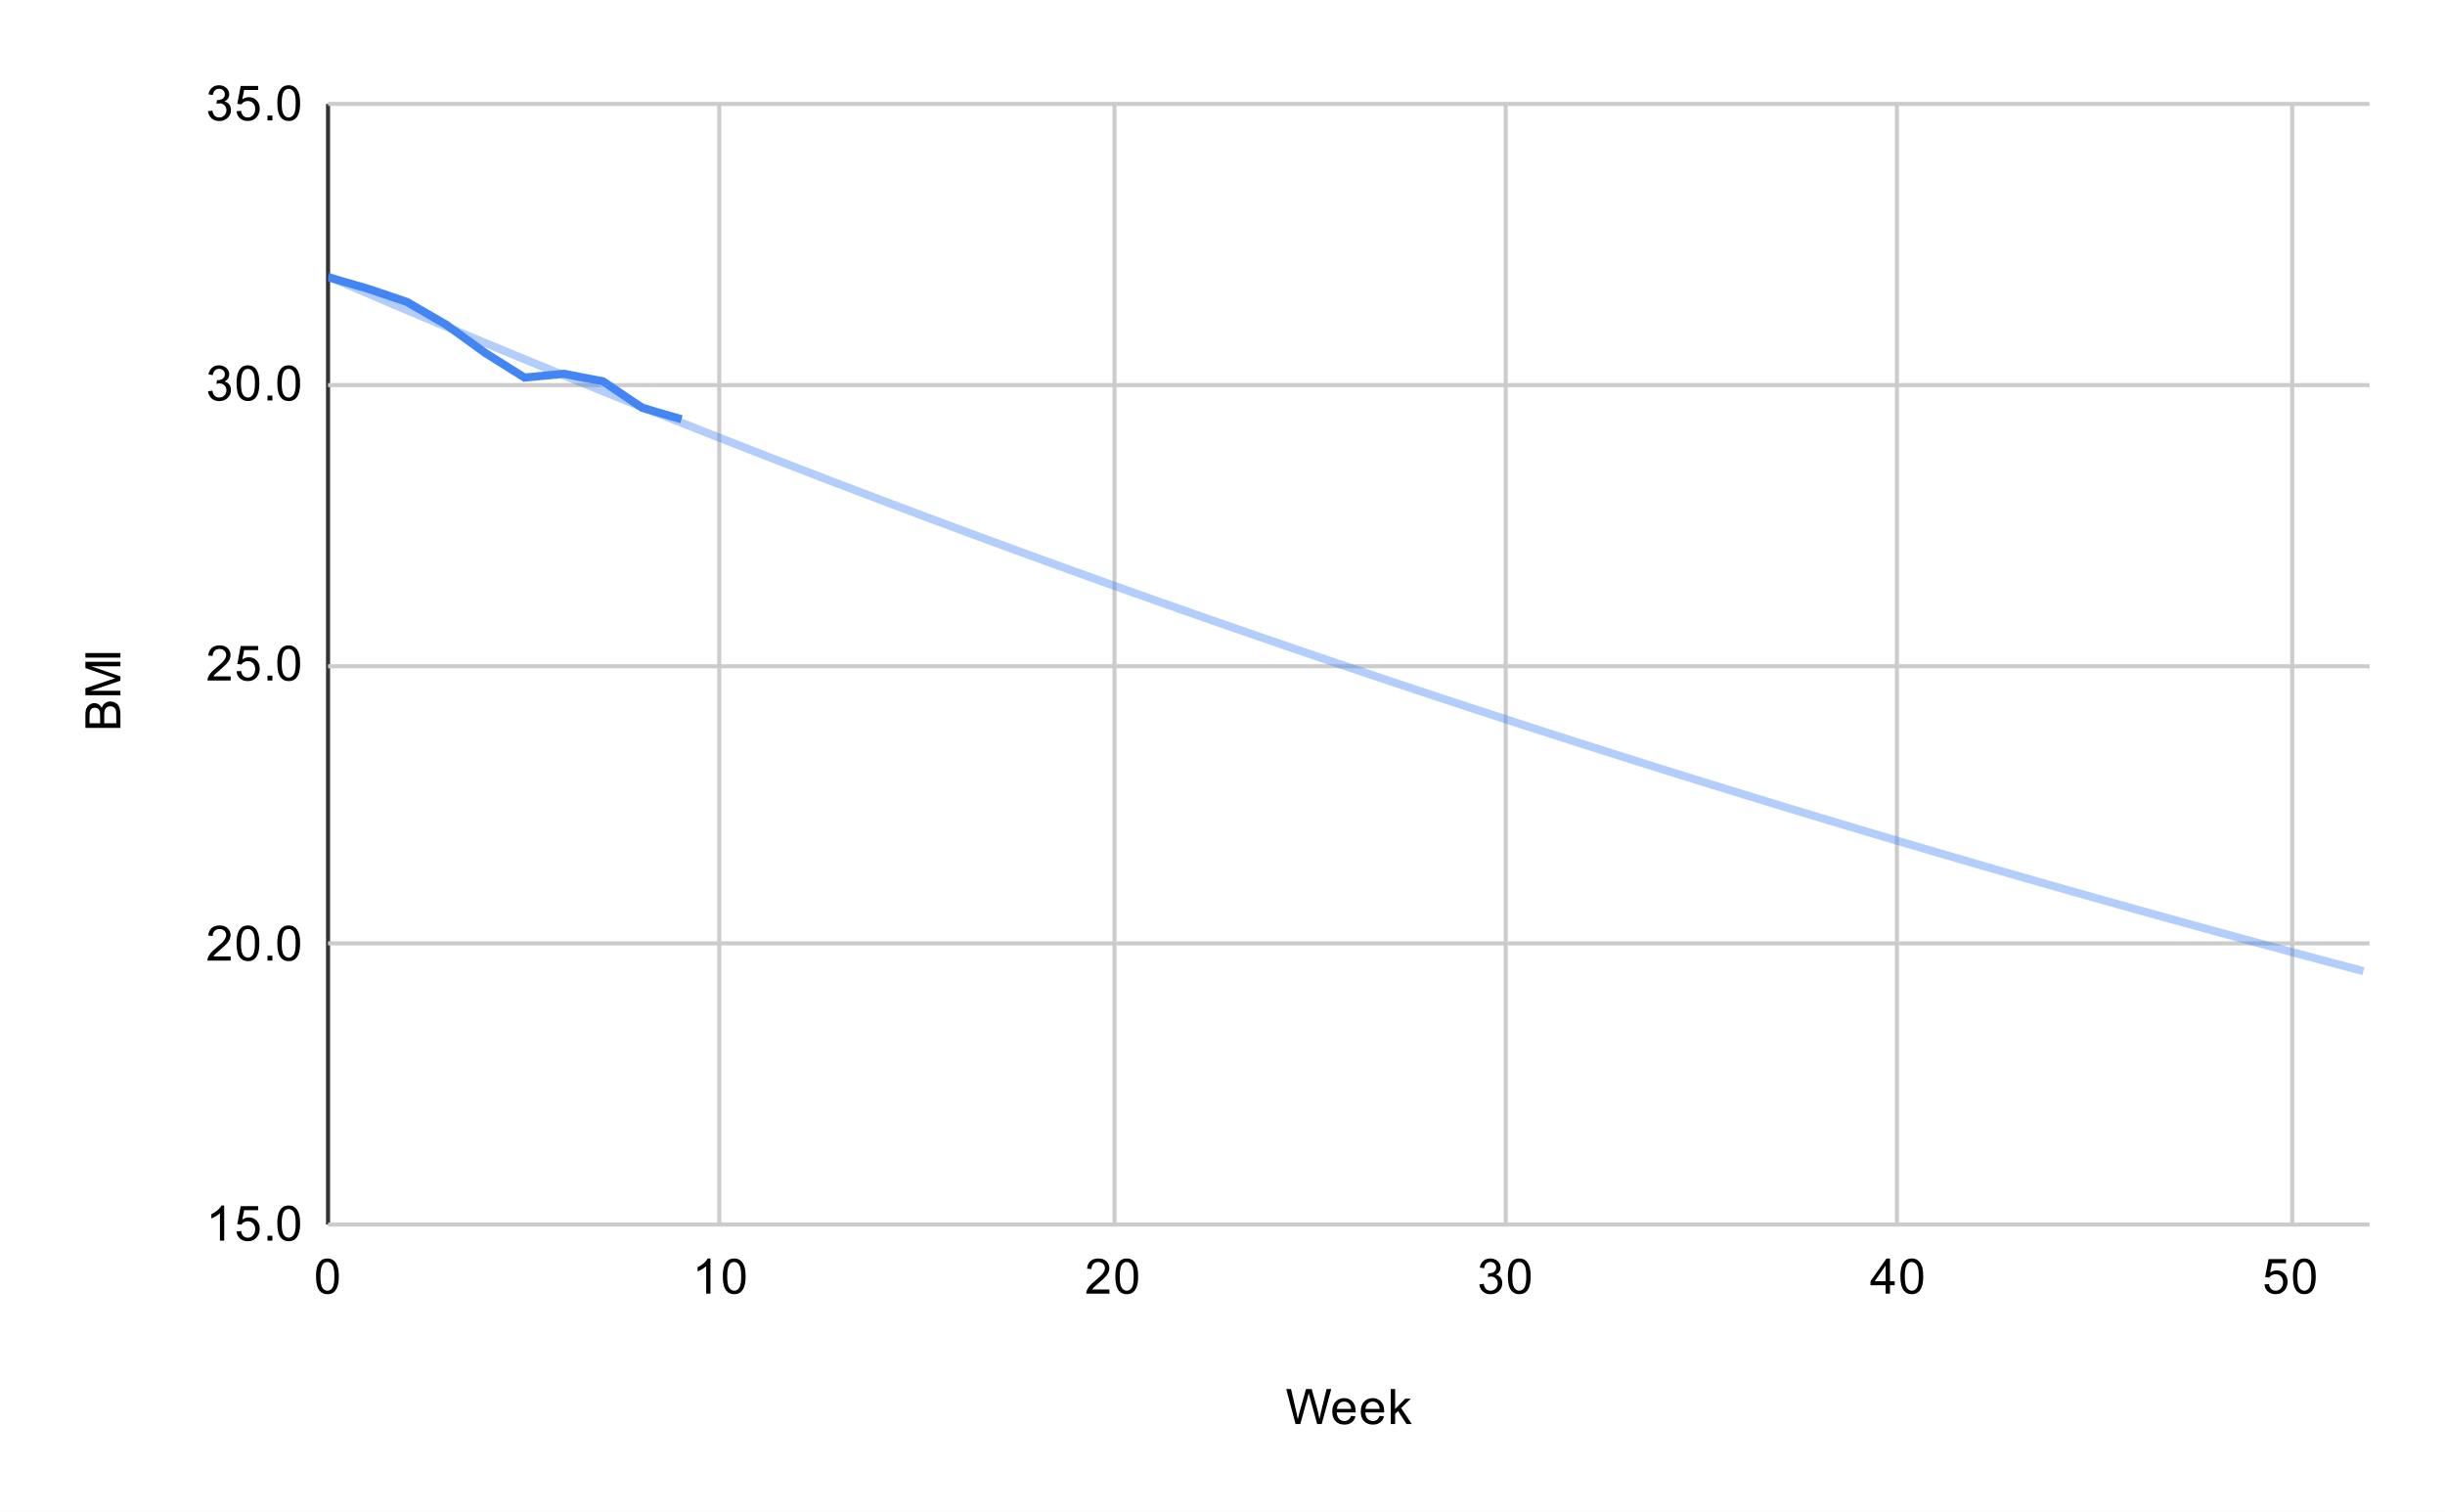
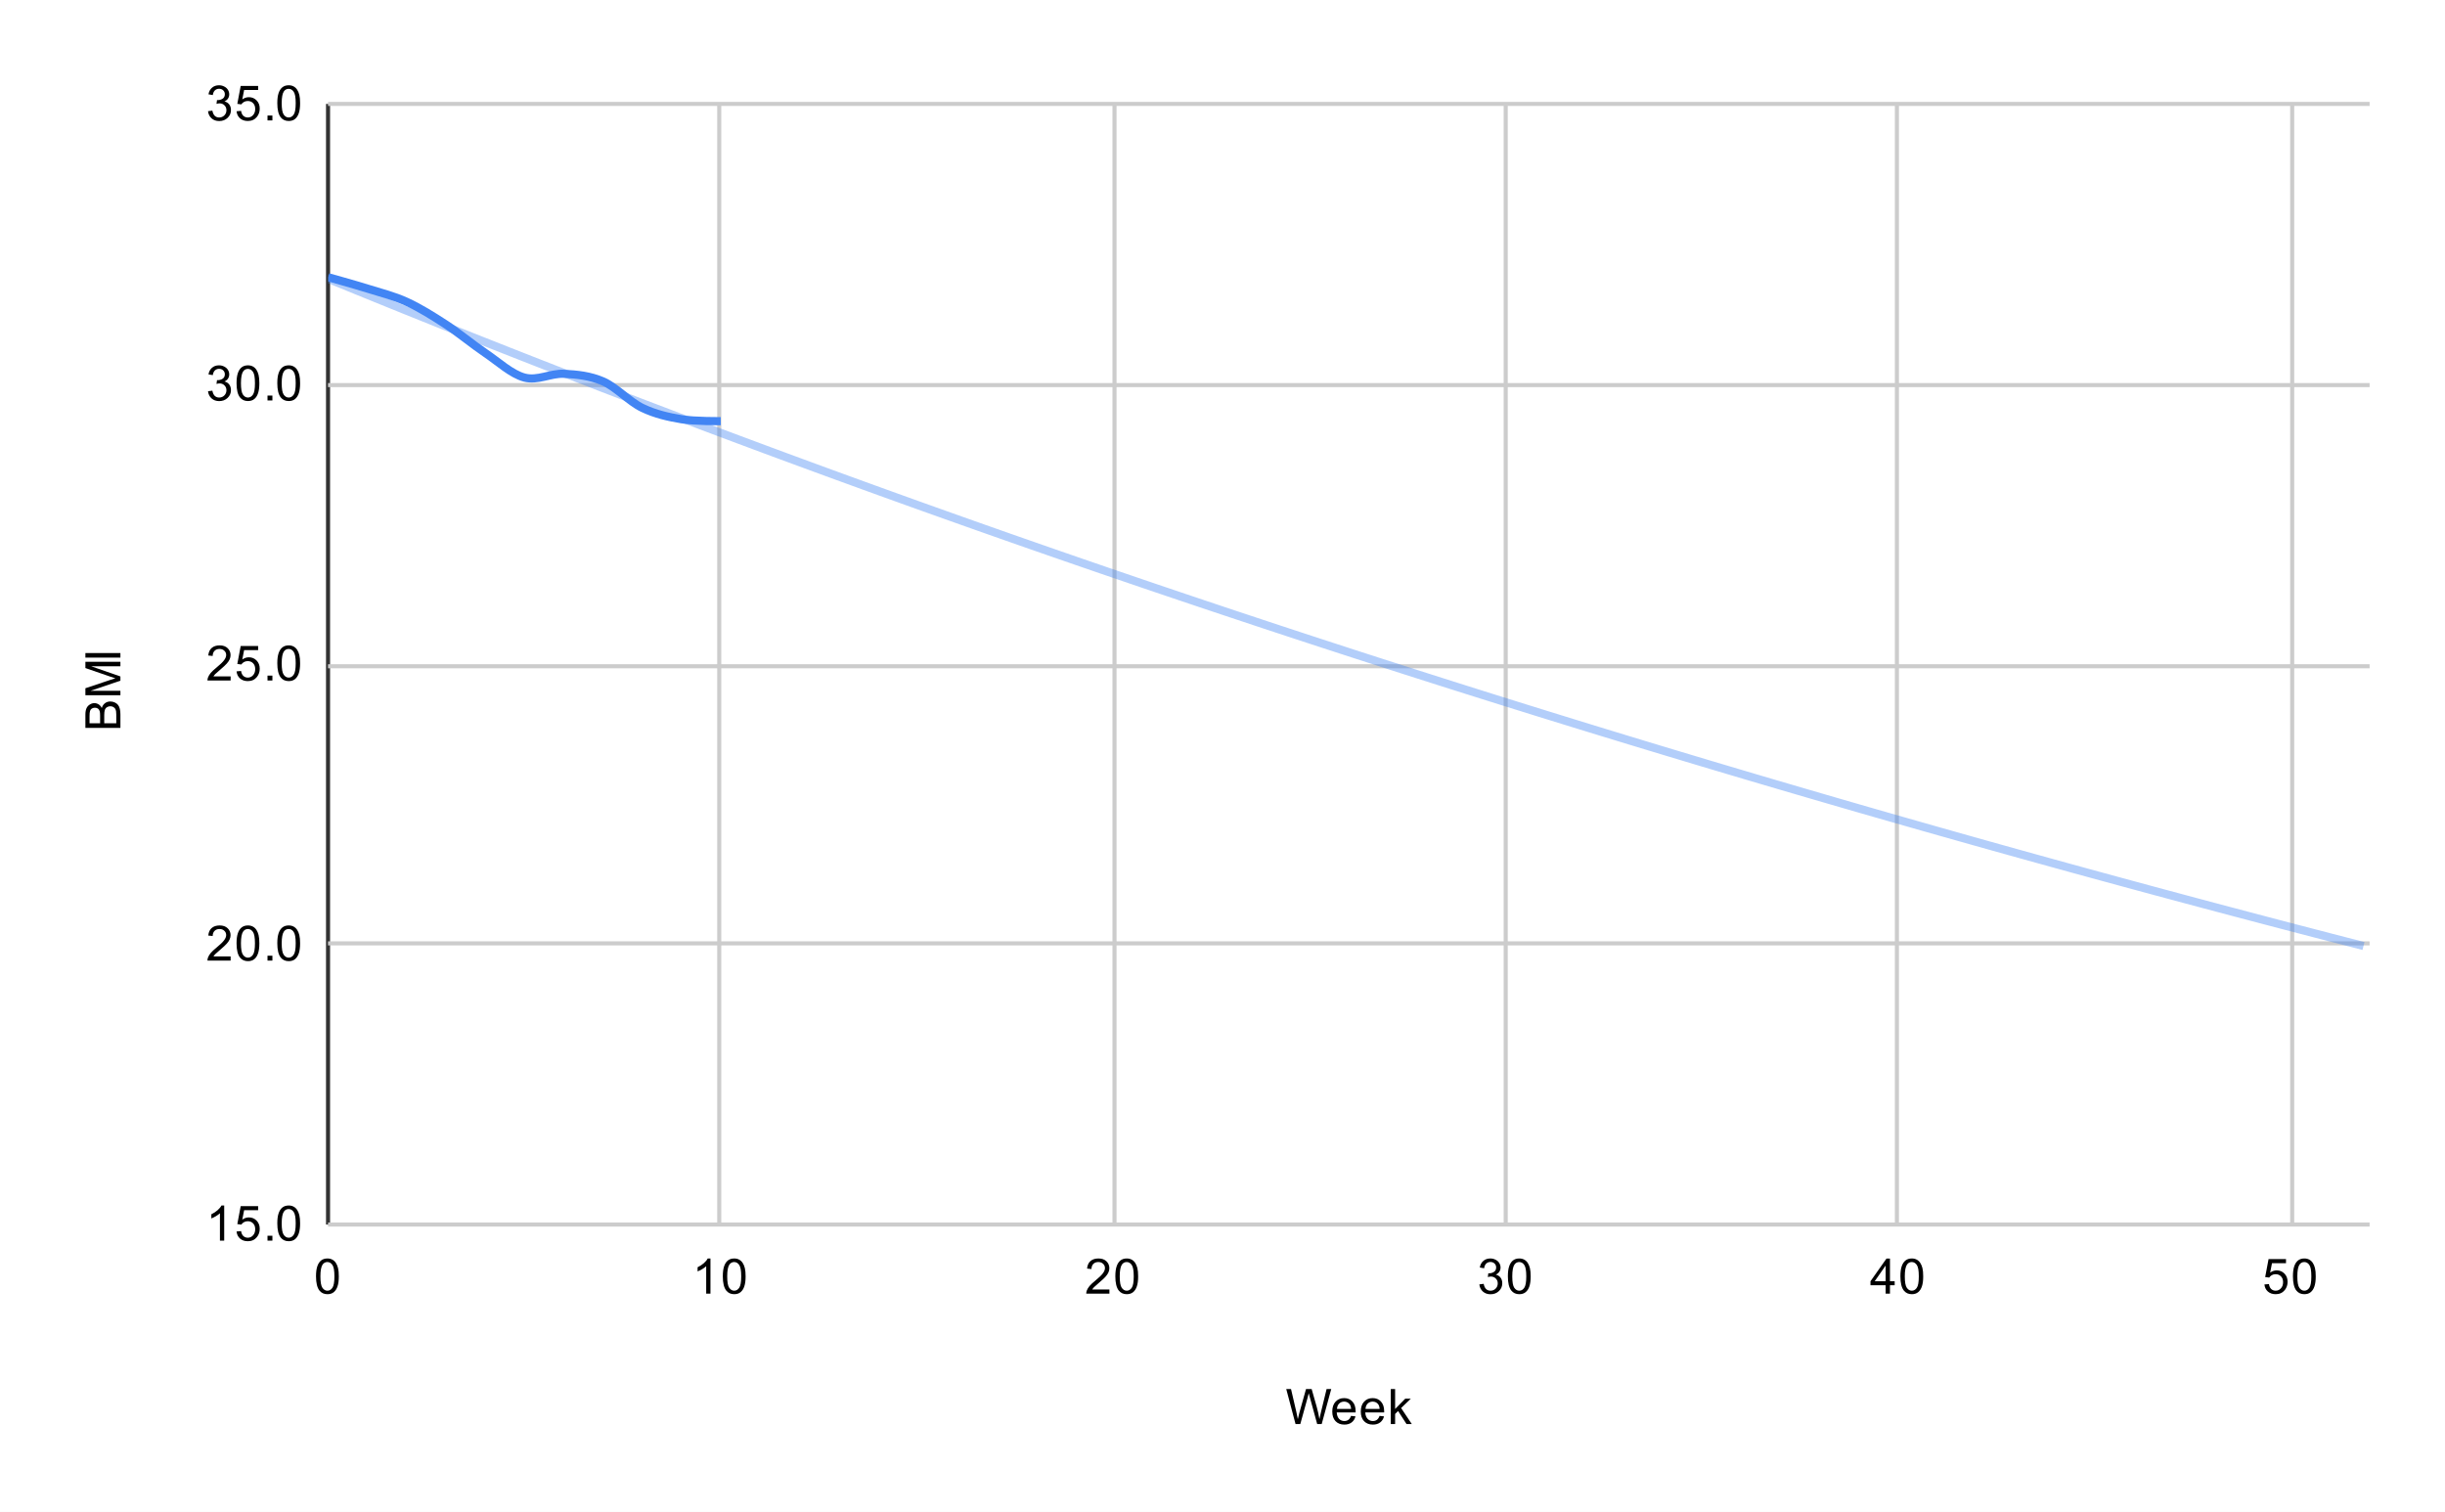
<svg xmlns="http://www.w3.org/2000/svg" version="1.1" viewBox="0.0 0.0 600.0 371.0" fill="none" stroke="none" stroke-linecap="square" stroke-miterlimit="10" width="600" height="371">
  <path fill="#ffffff" d="M0 0L600.0 0L600.0 371.0L0 371.0L0 0Z" fill-rule="nonzero" />
  <path stroke="#333333" stroke-width="1.0" stroke-linecap="butt" d="M80.5 25.5L80.5 300.5" fill-rule="nonzero" />
  <path stroke="#cccccc" stroke-width="1.0" stroke-linecap="butt" d="M176.5 25.5L176.5 300.5" fill-rule="nonzero" />
  <path stroke="#cccccc" stroke-width="1.0" stroke-linecap="butt" d="M273.5 25.5L273.5 300.5" fill-rule="nonzero" />
  <path stroke="#cccccc" stroke-width="1.0" stroke-linecap="butt" d="M369.5 25.5L369.5 300.5" fill-rule="nonzero" />
  <path stroke="#cccccc" stroke-width="1.0" stroke-linecap="butt" d="M465.5 25.5L465.5 300.5" fill-rule="nonzero" />
  <path stroke="#cccccc" stroke-width="1.0" stroke-linecap="butt" d="M562.5 25.5L562.5 300.5" fill-rule="nonzero" />
  <path stroke="#cccccc" stroke-width="1.0" stroke-linecap="butt" d="M80.5 300.5L581.5 300.5" fill-rule="nonzero" />
  <path stroke="#cccccc" stroke-width="1.0" stroke-linecap="butt" d="M80.5 231.5L581.5 231.5" fill-rule="nonzero" />
  <path stroke="#cccccc" stroke-width="1.0" stroke-linecap="butt" d="M80.5 163.5L581.5 163.5" fill-rule="nonzero" />
  <path stroke="#cccccc" stroke-width="1.0" stroke-linecap="butt" d="M80.5 94.5L581.5 94.5" fill-rule="nonzero" />
  <path stroke="#cccccc" stroke-width="1.0" stroke-linecap="butt" d="M80.5 25.5L581.5 25.5" fill-rule="nonzero" />
  <clipPath id="id_0">
    <path d="M80.55 25.55L581.45 25.55L581.45 300.45L80.55 300.45L80.55 25.55Z" clip-rule="nonzero" />
  </clipPath>
-   <path stroke="#4285f4" stroke-width="2.0" stroke-linecap="butt" clip-path="url(#id_0)" d="M80.55 68.034L90.183 70.822L99.815 74.074L109.448 79.649L119.081 86.618L128.713 92.658L138.346 91.729L147.979 93.587L157.612 100.092L167.244 102.88" fill-rule="nonzero" />
-   <path stroke="#4285f4" stroke-width="2.0" stroke-linecap="butt" stroke-opacity="0.4" clip-path="url(#id_0)" d="M0 31.597C0 31.597 2.667 32.844 4.0 33.465C5.333 34.086 6.667 34.707 8.0 35.325C9.333 35.944 10.667 36.562 12.0 37.179C13.333 37.795 14.667 38.41 16.0 39.024C17.333 39.638 18.667 40.251 20.0 40.863C21.333 41.475 22.667 42.085 24.0 42.694C25.333 43.303 26.667 43.911 28.0 44.518C29.333 45.125 30.667 45.731 32.0 46.335C33.333 46.94 34.667 47.543 36.0 48.145C37.333 48.747 38.667 49.348 40.0 49.948C41.333 50.547 42.667 51.146 44.0 51.743C45.333 52.341 46.667 52.937 48.0 53.532C49.333 54.127 50.667 54.721 52.0 55.313C53.333 55.906 54.667 56.497 56.0 57.088C57.333 57.678 58.667 58.267 60.0 58.855C61.333 59.443 62.667 60.03 64.0 60.616C65.333 61.201 66.667 61.786 68.0 62.369C69.333 62.953 70.667 63.535 72.0 64.116C73.333 64.697 74.667 65.277 76.0 65.856C77.333 66.435 78.667 67.012 80.0 67.589C81.333 68.165 82.667 68.741 84.0 69.315C85.333 69.889 86.667 70.463 88.0 71.035C89.333 71.607 90.667 72.177 92.0 72.747C93.333 73.317 94.667 73.886 96.0 74.453C97.333 75.021 98.667 75.587 100.0 76.152C101.333 76.718 102.667 77.282 104.0 77.845C105.333 78.408 106.667 78.97 108.0 79.531C109.333 80.092 110.667 80.651 112.0 81.21C113.333 81.769 114.667 82.326 116.0 82.883C117.333 83.439 118.667 83.995 120.0 84.549C121.333 85.103 122.667 85.656 124.0 86.208C125.333 86.76 126.667 87.311 128.0 87.861C129.333 88.411 130.667 88.96 132.0 89.508C133.333 90.056 134.667 90.602 136.0 91.148C137.333 91.693 138.667 92.238 140.0 92.781C141.333 93.325 142.667 93.867 144.0 94.409C145.333 94.95 146.667 95.49 148.0 96.029C149.333 96.569 150.667 97.107 152.0 97.644C153.333 98.181 154.667 98.717 156.0 99.252C157.333 99.787 158.667 100.321 160.0 100.854C161.333 101.386 162.667 101.918 164.0 102.449C165.333 102.98 166.667 103.509 168.0 104.038C169.333 104.567 170.667 105.094 172.0 105.621C173.333 106.148 174.667 106.673 176.0 107.198C177.333 107.722 178.667 108.246 180.0 108.768C181.333 109.291 182.667 109.812 184.0 110.332C185.333 110.853 186.667 111.372 188.0 111.891C189.333 112.409 190.667 112.926 192.0 113.443C193.333 113.959 194.667 114.474 196.0 114.989C197.333 115.503 198.667 116.016 200.0 116.528C201.333 117.041 202.667 117.552 204.0 118.062C205.333 118.572 206.667 119.082 208.0 119.59C209.333 120.098 210.667 120.605 212.0 121.112C213.333 121.618 214.667 122.123 216.0 122.627C217.333 123.132 218.667 123.635 220.0 124.137C221.333 124.64 222.667 125.141 224.0 125.641C225.333 126.141 226.667 126.641 228.0 127.139C229.333 127.637 230.667 128.135 232.0 128.631C233.333 129.128 234.667 129.623 236.0 130.117C237.333 130.612 238.667 131.105 240.0 131.598C241.333 132.09 242.667 132.582 244.0 133.072C245.333 133.563 246.667 134.052 248.0 134.541C249.333 135.03 250.667 135.517 252.0 136.004C253.333 136.491 254.667 136.976 256.0 137.461C257.333 137.946 258.667 138.43 260.0 138.913C261.333 139.396 262.667 139.877 264.0 140.358C265.333 140.839 266.667 141.319 268.0 141.799C269.333 142.278 270.667 142.756 272.0 143.233C273.333 143.71 274.667 144.186 276.0 144.662C277.333 145.137 278.667 145.612 280.0 146.085C281.333 146.558 282.667 147.031 284.0 147.503C285.333 147.974 286.667 148.445 288.0 148.915C289.333 149.384 290.667 149.853 292.0 150.321C293.333 150.789 294.667 151.256 296.0 151.722C297.333 152.188 298.667 152.653 300.0 153.117C301.333 153.582 302.667 154.045 304.0 154.507C305.333 154.97 306.667 155.431 308.0 155.892C309.333 156.352 310.667 156.812 312.0 157.271C313.333 157.73 314.667 158.187 316.0 158.644C317.333 159.101 318.667 159.557 320.0 160.013C321.333 160.468 322.667 160.922 324.0 161.375C325.333 161.829 326.667 162.281 328.0 162.733C329.333 163.184 330.667 163.635 332.0 164.085C333.333 164.535 334.667 164.984 336.0 165.432C337.333 165.88 338.667 166.327 340.0 166.773C341.333 167.22 342.667 167.665 344.0 168.109C345.333 168.554 346.667 168.998 348.0 169.44C349.333 169.883 350.667 170.325 352.0 170.766C353.333 171.207 354.667 171.647 356.0 172.087C357.333 172.526 358.667 172.965 360.0 173.402C361.333 173.84 362.667 174.276 364.0 174.712C365.333 175.148 366.667 175.583 368.0 176.017C369.333 176.451 370.667 176.885 372.0 177.317C373.333 177.75 374.667 178.181 376.0 178.612C377.333 179.043 378.667 179.473 380.0 179.902C381.333 180.331 382.667 180.759 384.0 181.186C385.333 181.614 386.667 182.04 388.0 182.466C389.333 182.892 390.667 183.316 392.0 183.74C393.333 184.164 394.667 184.588 396.0 185.01C397.333 185.432 398.667 185.854 400.0 186.274C401.333 186.695 402.667 187.115 404.0 187.534C405.333 187.953 406.667 188.371 408.0 188.789C409.333 189.206 410.667 189.623 412.0 190.038C413.333 190.454 414.667 190.869 416.0 191.283C417.333 191.697 418.667 192.11 420.0 192.523C421.333 192.935 422.667 193.347 424.0 193.758C425.333 194.169 426.667 194.579 428.0 194.988C429.333 195.397 430.667 195.806 432.0 196.213C433.333 196.621 434.667 197.028 436.0 197.434C437.333 197.84 438.667 198.245 440.0 198.649C441.333 199.054 442.667 199.458 444.0 199.86C445.333 200.263 446.667 200.665 448.0 201.067C449.333 201.468 450.667 201.868 452.0 202.268C453.333 202.668 454.667 203.067 456.0 203.465C457.333 203.863 458.667 204.26 460.0 204.657C461.333 205.053 462.667 205.449 464.0 205.844C465.333 206.239 466.667 206.633 468.0 207.026C469.333 207.42 470.667 207.813 472.0 208.204C473.333 208.596 474.667 208.987 476.0 209.378C477.333 209.768 478.667 210.158 480.0 210.547C481.333 210.935 482.667 211.323 484.0 211.711C485.333 212.098 486.667 212.484 488.0 212.87C489.333 213.256 490.667 213.641 492.0 214.025C493.333 214.409 494.667 214.793 496.0 215.176C497.333 215.558 498.667 215.94 500.0 216.322C501.333 216.703 502.667 217.083 504.0 217.463C505.333 217.843 506.667 218.222 508.0 218.6C509.333 218.978 510.667 219.356 512.0 219.732C513.333 220.109 514.667 220.485 516.0 220.86C517.333 221.236 518.667 221.61 520.0 221.984C521.333 222.358 522.667 222.731 524.0 223.103C525.333 223.475 526.667 223.847 528.0 224.218C529.333 224.589 530.667 224.959 532.0 225.328C533.333 225.698 534.667 226.066 536.0 226.434C537.333 226.802 538.667 227.169 540.0 227.536C541.333 227.902 542.667 228.268 544.0 228.633C545.333 228.998 546.667 229.363 548.0 229.726C549.333 230.09 550.667 230.453 552.0 230.815C553.333 231.177 554.667 231.539 556.0 231.899C557.333 232.26 558.667 232.62 560.0 232.98C561.333 233.339 562.667 233.698 564.0 234.056C565.333 234.413 566.667 234.771 568.0 235.127C569.333 235.484 570.667 235.84 572.0 236.195C573.333 236.55 574.667 236.904 576.0 237.258C577.333 237.612 580.0 238.317 580.0 238.317" fill-rule="nonzero" />
+   <path stroke="#4285f4" stroke-width="2.0" stroke-linecap="butt" clip-path="url(#id_0)" d="M80.55 68.034C80.55 68.034 86.972 69.815 90.183 70.822C93.394 71.828 96.604 72.603 99.815 74.074C103.026 75.545 106.237 77.558 109.448 79.649C112.659 81.74 115.87 84.45 119.081 86.618C122.292 88.786 125.503 91.806 128.713 92.658C131.924 93.51 135.135 91.574 138.346 91.729C141.557 91.884 144.768 92.194 147.979 93.587C151.19 94.981 154.401 98.543 157.612 100.092C160.822 101.641 164.033 102.338 167.244 102.88C170.455 103.422 176.877 103.344 176.877 103.344" fill-rule="nonzero" />
+   <path stroke="#4285f4" stroke-width="2.0" stroke-linecap="butt" stroke-opacity="0.4" clip-path="url(#id_0)" d="M0 34.088C0 34.088 2.667 35.267 4.0 35.855C5.333 36.443 6.667 37.03 8.0 37.616C9.333 38.201 10.667 38.786 12.0 39.369C13.333 39.953 14.667 40.535 16.0 41.117C17.333 41.698 18.667 42.278 20.0 42.857C21.333 43.437 22.667 44.015 24.0 44.592C25.333 45.169 26.667 45.745 28.0 46.319C29.333 46.894 30.667 47.468 32.0 48.041C33.333 48.613 34.667 49.185 36.0 49.755C37.333 50.326 38.667 50.896 40.0 51.464C41.333 52.032 42.667 52.6 44.0 53.166C45.333 53.732 46.667 54.297 48.0 54.862C49.333 55.426 50.667 55.989 52.0 56.551C53.333 57.113 54.667 57.674 56.0 58.234C57.333 58.794 58.667 59.353 60.0 59.911C61.333 60.469 62.667 61.025 64.0 61.581C65.333 62.137 66.667 62.692 68.0 63.245C69.333 63.799 70.667 64.352 72.0 64.903C73.333 65.455 74.667 66.006 76.0 66.555C77.333 67.105 78.667 67.653 80.0 68.201C81.333 68.748 82.667 69.295 84.0 69.84C85.333 70.386 86.667 70.93 88.0 71.474C89.333 72.017 90.667 72.559 92.0 73.101C93.333 73.642 94.667 74.183 96.0 74.722C97.333 75.261 98.667 75.8 100.0 76.337C101.333 76.874 102.667 77.411 104.0 77.946C105.333 78.481 106.667 79.016 108.0 79.549C109.333 80.082 110.667 80.615 112.0 81.146C113.333 81.677 114.667 82.208 116.0 82.737C117.333 83.266 118.667 83.795 120.0 84.322C121.333 84.85 122.667 85.376 124.0 85.901C125.333 86.427 126.667 86.951 128.0 87.475C129.333 87.998 130.667 88.521 132.0 89.042C133.333 89.563 134.667 90.084 136.0 90.604C137.333 91.123 138.667 91.642 140.0 92.159C141.333 92.677 142.667 93.193 144.0 93.709C145.333 94.225 146.667 94.739 148.0 95.253C149.333 95.767 150.667 96.28 152.0 96.791C153.333 97.303 154.667 97.814 156.0 98.324C157.333 98.834 158.667 99.343 160.0 99.851C161.333 100.359 162.667 100.866 164.0 101.372C165.333 101.878 166.667 102.383 168.0 102.887C169.333 103.391 170.667 103.895 172.0 104.397C173.333 104.899 174.667 105.401 176.0 105.901C177.333 106.402 178.667 106.901 180.0 107.4C181.333 107.898 182.667 108.396 184.0 108.892C185.333 109.389 186.667 109.885 188.0 110.38C189.333 110.875 190.667 111.369 192.0 111.862C193.333 112.355 194.667 112.847 196.0 113.338C197.333 113.829 198.667 114.319 200.0 114.808C201.333 115.298 202.667 115.786 204.0 116.274C205.333 116.761 206.667 117.248 208.0 117.733C209.333 118.219 210.667 118.704 212.0 119.187C213.333 119.671 214.667 120.154 216.0 120.636C217.333 121.118 218.667 121.599 220.0 122.08C221.333 122.56 222.667 123.039 224.0 123.518C225.333 123.996 226.667 124.474 228.0 124.95C229.333 125.427 230.667 125.903 232.0 126.377C233.333 126.852 234.667 127.326 236.0 127.799C237.333 128.272 238.667 128.745 240.0 129.216C241.333 129.687 242.667 130.158 244.0 130.627C245.333 131.097 246.667 131.565 248.0 132.033C249.333 132.501 250.667 132.968 252.0 133.434C253.333 133.9 254.667 134.365 256.0 134.83C257.333 135.294 258.667 135.757 260.0 136.22C261.333 136.682 262.667 137.144 264.0 137.605C265.333 138.066 266.667 138.526 268.0 138.985C269.333 139.444 270.667 139.902 272.0 140.36C273.333 140.817 274.667 141.274 276.0 141.729C277.333 142.185 278.667 142.64 280.0 143.094C281.333 143.548 282.667 144.001 284.0 144.453C285.333 144.905 286.667 145.357 288.0 145.807C289.333 146.258 290.667 146.708 292.0 147.157C293.333 147.606 294.667 148.054 296.0 148.501C297.333 148.948 298.667 149.395 300.0 149.84C301.333 150.286 302.667 150.73 304.0 151.174C305.333 151.618 306.667 152.061 308.0 152.503C309.333 152.946 310.667 153.387 312.0 153.828C313.333 154.268 314.667 154.708 316.0 155.147C317.333 155.586 318.667 156.024 320.0 156.461C321.333 156.899 322.667 157.335 324.0 157.771C325.333 158.206 326.667 158.641 328.0 159.075C329.333 159.509 330.667 159.942 332.0 160.375C333.333 160.807 334.667 161.239 336.0 161.67C337.333 162.1 338.667 162.53 340.0 162.96C341.333 163.389 342.667 163.817 344.0 164.245C345.333 164.672 346.667 165.099 348.0 165.525C349.333 165.951 350.667 166.376 352.0 166.8C353.333 167.225 354.667 167.648 356.0 168.071C357.333 168.494 358.667 168.916 360.0 169.337C361.333 169.758 362.667 170.179 364.0 170.599C365.333 171.018 366.667 171.437 368.0 171.855C369.333 172.273 370.667 172.69 372.0 173.107C373.333 173.523 374.667 173.939 376.0 174.354C377.333 174.769 378.667 175.183 380.0 175.597C381.333 176.01 382.667 176.423 384.0 176.834C385.333 177.246 386.667 177.657 388.0 178.068C389.333 178.478 390.667 178.887 392.0 179.296C393.333 179.705 394.667 180.113 396.0 180.52C397.333 180.928 398.667 181.334 400.0 181.74C401.333 182.145 402.667 182.55 404.0 182.955C405.333 183.359 406.667 183.762 408.0 184.165C409.333 184.568 410.667 184.97 412.0 185.371C413.333 185.772 414.667 186.172 416.0 186.572C417.333 186.972 418.667 187.371 420.0 187.769C421.333 188.167 422.667 188.565 424.0 188.961C425.333 189.358 426.667 189.754 428.0 190.149C429.333 190.544 430.667 190.939 432.0 191.333C433.333 191.726 434.667 192.119 436.0 192.512C437.333 192.904 438.667 193.295 440.0 193.686C441.333 194.077 442.667 194.467 444.0 194.856C445.333 195.246 446.667 195.634 448.0 196.022C449.333 196.41 450.667 196.797 452.0 197.184C453.333 197.57 454.667 197.956 456.0 198.341C457.333 198.726 458.667 199.11 460.0 199.494C461.333 199.877 462.667 200.26 464.0 200.642C465.333 201.024 466.667 201.406 468.0 201.786C469.333 202.167 470.667 202.547 472.0 202.926C473.333 203.305 474.667 203.684 476.0 204.062C477.333 204.44 478.667 204.817 480.0 205.193C481.333 205.57 482.667 205.945 484.0 206.321C485.333 206.696 486.667 207.07 488.0 207.443C489.333 207.817 490.667 208.19 492.0 208.562C493.333 208.934 494.667 209.306 496.0 209.677C497.333 210.048 498.667 210.418 500.0 210.787C501.333 211.157 502.667 211.525 504.0 211.893C505.333 212.262 506.667 212.629 508.0 212.996C509.333 213.362 510.667 213.728 512.0 214.094C513.333 214.459 514.667 214.824 516.0 215.188C517.333 215.551 518.667 215.915 520.0 216.277C521.333 216.64 522.667 217.002 524.0 217.363C525.333 217.724 526.667 218.085 528.0 218.445C529.333 218.805 530.667 219.164 532.0 219.522C533.333 219.881 534.667 220.239 536.0 220.596C537.333 220.953 538.667 221.31 540.0 221.666C541.333 222.021 542.667 222.377 544.0 222.731C545.333 223.086 546.667 223.44 548.0 223.793C549.333 224.146 550.667 224.498 552.0 224.85C553.333 225.202 554.667 225.553 556.0 225.904C557.333 226.255 558.667 226.605 560.0 226.954C561.333 227.303 562.667 227.652 564.0 228C565.333 228.348 566.667 228.695 568.0 229.041C569.333 229.388 570.667 229.734 572.0 230.079C573.333 230.425 574.667 230.77 576.0 231.114C577.333 231.458 580.0 232.144 580.0 232.144" fill-rule="nonzero" />
  <path fill="#000000" fill-opacity="0.0" clip-path="url(#id_0)" d="M83.55 68.034C83.55 69.691 82.207 71.034 80.55 71.034C78.893 71.034 77.55 69.691 77.55 68.034C77.55 66.377 78.893 65.034 80.55 65.034C82.207 65.034 83.55 66.377 83.55 68.034Z" fill-rule="nonzero" />
  <path fill="#000000" fill-opacity="0.0" clip-path="url(#id_0)" d="M93.183 70.822C93.183 72.478 91.84 73.822 90.183 73.822C88.526 73.822 87.183 72.478 87.183 70.822C87.183 69.165 88.526 67.822 90.183 67.822C91.84 67.822 93.183 69.165 93.183 70.822Z" fill-rule="nonzero" />
  <path fill="#000000" fill-opacity="0.0" clip-path="url(#id_0)" d="M102.815 74.074C102.815 75.731 101.472 77.074 99.815 77.074C98.159 77.074 96.815 75.731 96.815 74.074C96.815 72.417 98.159 71.074 99.815 71.074C101.472 71.074 102.815 72.417 102.815 74.074Z" fill-rule="nonzero" />
  <path fill="#000000" fill-opacity="0.0" clip-path="url(#id_0)" d="M112.448 79.649C112.448 81.306 111.105 82.649 109.448 82.649C107.791 82.649 106.448 81.306 106.448 79.649C106.448 77.992 107.791 76.649 109.448 76.649C111.105 76.649 112.448 77.992 112.448 79.649Z" fill-rule="nonzero" />
  <path fill="#000000" fill-opacity="0.0" clip-path="url(#id_0)" d="M122.081 86.618C122.081 88.275 120.738 89.618 119.081 89.618C117.424 89.618 116.081 88.275 116.081 86.618C116.081 84.961 117.424 83.618 119.081 83.618C120.738 83.618 122.081 84.961 122.081 86.618Z" fill-rule="nonzero" />
  <path fill="#000000" fill-opacity="0.0" clip-path="url(#id_0)" d="M131.713 92.658C131.713 94.315 130.37 95.658 128.713 95.658C127.057 95.658 125.713 94.315 125.713 92.658C125.713 91.001 127.057 89.658 128.713 89.658C130.37 89.658 131.713 91.001 131.713 92.658Z" fill-rule="nonzero" />
  <path fill="#000000" fill-opacity="0.0" clip-path="url(#id_0)" d="M141.346 91.729C141.346 93.386 140.003 94.729 138.346 94.729C136.689 94.729 135.346 93.386 135.346 91.729C135.346 90.072 136.689 88.729 138.346 88.729C140.003 88.729 141.346 90.072 141.346 91.729Z" fill-rule="nonzero" />
  <path fill="#000000" fill-opacity="0.0" clip-path="url(#id_0)" d="M150.979 93.587C150.979 95.244 149.636 96.587 147.979 96.587C146.322 96.587 144.979 95.244 144.979 93.587C144.979 91.931 146.322 90.587 147.979 90.587C149.636 90.587 150.979 91.931 150.979 93.587Z" fill-rule="nonzero" />
  <path fill="#000000" fill-opacity="0.0" clip-path="url(#id_0)" d="M160.612 100.092C160.612 101.749 159.268 103.092 157.612 103.092C155.955 103.092 154.612 101.749 154.612 100.092C154.612 98.435 155.955 97.092 157.612 97.092C159.268 97.092 160.612 98.435 160.612 100.092Z" fill-rule="nonzero" />
  <path fill="#000000" fill-opacity="0.0" clip-path="url(#id_0)" d="M170.244 102.88C170.244 104.536 168.901 105.88 167.244 105.88C165.587 105.88 164.244 104.536 164.244 102.88C164.244 101.223 165.587 99.88 167.244 99.88C168.901 99.88 170.244 101.223 170.244 102.88Z" fill-rule="nonzero" />
+   <path fill="#000000" fill-opacity="0.0" clip-path="url(#id_0)" d="M179.877 103.344C179.877 105.001 178.534 106.344 176.877 106.344C175.22 106.344 173.877 105.001 173.877 103.344C173.877 101.687 175.22 100.344 176.877 100.344C178.534 100.344 179.877 101.687 179.877 103.344Z" fill-rule="nonzero" />
  <path fill="#000000" d="M317.922 349.45L315.641 340.856L316.812 340.856L318.125 346.497Q318.328 347.372 318.484 348.247Q318.812 346.872 318.875 346.653L320.5 340.856L321.875 340.856L323.109 345.2Q323.562 346.825 323.781 348.247Q323.938 347.434 324.203 346.372L325.547 340.856L326.688 340.856L324.344 349.45L323.234 349.45L321.438 342.903Q321.203 342.091 321.156 341.903Q321.031 342.481 320.906 342.903L319.094 349.45L317.922 349.45ZM331.547 347.45L332.641 347.575Q332.391 348.528 331.688 349.059Q330.984 349.591 329.906 349.591Q328.547 349.591 327.734 348.747Q326.938 347.903 326.938 346.387Q326.938 344.825 327.75 343.966Q328.562 343.091 329.844 343.091Q331.094 343.091 331.875 343.934Q332.672 344.778 332.672 346.325Q332.672 346.419 332.672 346.606L328.031 346.606Q328.094 347.637 328.609 348.184Q329.125 348.716 329.906 348.716Q330.484 348.716 330.891 348.419Q331.312 348.106 331.547 347.45ZM328.094 345.747L331.562 345.747Q331.5 344.95 331.172 344.559Q330.656 343.95 329.859 343.95Q329.125 343.95 328.625 344.434Q328.141 344.919 328.094 345.747ZM338.547 347.45L339.641 347.575Q339.391 348.528 338.688 349.059Q337.984 349.591 336.906 349.591Q335.547 349.591 334.734 348.747Q333.938 347.903 333.938 346.387Q333.938 344.825 334.75 343.966Q335.562 343.091 336.844 343.091Q338.094 343.091 338.875 343.934Q339.672 344.778 339.672 346.325Q339.672 346.419 339.672 346.606L335.031 346.606Q335.094 347.637 335.609 348.184Q336.125 348.716 336.906 348.716Q337.484 348.716 337.891 348.419Q338.312 348.106 338.547 347.45ZM335.094 345.747L338.562 345.747Q338.5 344.95 338.172 344.559Q337.656 343.95 336.859 343.95Q336.125 343.95 335.625 344.434Q335.141 344.919 335.094 345.747ZM341.297 349.45L341.297 340.856L342.359 340.856L342.359 345.762L344.844 343.231L346.219 343.231L343.828 345.528L346.453 349.45L345.156 349.45L343.094 346.262L342.359 346.981L342.359 349.45L341.297 349.45Z" fill-rule="nonzero" />
  <path fill="#000000" d="M29.55 178.625L20.956 178.625L20.956 175.391Q20.956 174.406 21.222 173.812Q21.488 173.219 22.034 172.891Q22.566 172.547 23.159 172.547Q23.706 172.547 24.191 172.844Q24.675 173.141 24.972 173.75Q25.206 172.969 25.769 172.562Q26.316 172.141 27.066 172.141Q27.659 172.141 28.191 172.391Q28.706 172.641 28.988 173.016Q29.269 173.391 29.409 173.969Q29.55 174.531 29.55 175.344L29.55 178.625ZM24.566 177.484L24.566 175.625Q24.566 174.875 24.472 174.547Q24.347 174.109 24.05 173.891Q23.738 173.672 23.284 173.672Q22.863 173.672 22.534 173.875Q22.206 174.078 22.097 174.469Q21.972 174.844 21.972 175.766L21.972 177.484L24.566 177.484ZM28.534 177.484L28.534 175.344Q28.534 174.797 28.488 174.578Q28.425 174.172 28.269 173.922Q28.097 173.656 27.784 173.484Q27.472 173.312 27.066 173.312Q26.581 173.312 26.222 173.562Q25.863 173.797 25.722 174.234Q25.581 174.672 25.581 175.5L25.581 177.484L28.534 177.484ZM29.55 170.609L20.956 170.609L20.956 168.891L27.034 166.859Q27.894 166.578 28.316 166.453Q27.847 166.312 26.941 166.0L20.956 163.938L20.956 162.406L29.55 162.406L29.55 163.5L22.363 163.5L29.55 166.0L29.55 167.031L22.238 169.516L29.55 169.516L29.55 170.609ZM29.55 161.375L20.956 161.375L20.956 160.25L29.55 160.25L29.55 161.375Z" fill-rule="nonzero" />
  <path fill="#000000" d="M55.019 304.45L53.972 304.45L53.972 297.731Q53.581 298.091 52.956 298.466Q52.347 298.825 51.862 298.997L51.862 297.981Q52.737 297.559 53.394 296.981Q54.066 296.387 54.347 295.825L55.019 295.825L55.019 304.45ZM58.05 302.2L59.159 302.106Q59.284 302.919 59.722 303.325Q60.175 303.731 60.816 303.731Q61.566 303.731 62.097 303.153Q62.628 302.575 62.628 301.637Q62.628 300.731 62.112 300.216Q61.612 299.684 60.784 299.684Q60.284 299.684 59.862 299.919Q59.456 300.153 59.222 300.512L58.237 300.387L59.066 295.981L63.347 295.981L63.347 296.981L59.909 296.981L59.456 299.294Q60.222 298.747 61.066 298.747Q62.191 298.747 62.956 299.528Q63.737 300.309 63.737 301.544Q63.737 302.7 63.066 303.559Q62.237 304.591 60.816 304.591Q59.644 304.591 58.894 303.934Q58.159 303.278 58.05 302.2ZM65.644 304.45L65.644 303.247L66.847 303.247L66.847 304.45L65.644 304.45ZM68.05 300.216Q68.05 298.684 68.362 297.762Q68.675 296.825 69.284 296.325Q69.909 295.825 70.847 295.825Q71.534 295.825 72.05 296.106Q72.581 296.387 72.925 296.919Q73.269 297.434 73.456 298.184Q73.644 298.934 73.644 300.216Q73.644 301.731 73.331 302.653Q73.034 303.575 72.409 304.091Q71.8 304.591 70.847 304.591Q69.612 304.591 68.894 303.7Q68.05 302.637 68.05 300.216ZM69.128 300.216Q69.128 302.325 69.628 303.028Q70.128 303.731 70.847 303.731Q71.581 303.731 72.066 303.028Q72.566 302.325 72.566 300.216Q72.566 298.091 72.066 297.403Q71.581 296.7 70.831 296.7Q70.112 296.7 69.675 297.309Q69.128 298.091 69.128 300.216Z" fill-rule="nonzero" />
  <path fill="#000000" d="M56.597 234.709L56.597 235.725L50.909 235.725Q50.909 235.35 51.034 234.991Q51.253 234.412 51.722 233.85Q52.206 233.287 53.112 232.553Q54.519 231.397 55.003 230.725Q55.503 230.053 55.503 229.459Q55.503 228.834 55.05 228.412Q54.597 227.975 53.878 227.975Q53.112 227.975 52.659 228.428Q52.206 228.881 52.191 229.694L51.112 229.584Q51.222 228.366 51.941 227.741Q52.675 227.1 53.909 227.1Q55.144 227.1 55.862 227.787Q56.581 228.475 56.581 229.491Q56.581 230.006 56.362 230.506Q56.159 230.991 55.659 231.553Q55.175 232.1 54.05 233.053Q53.097 233.85 52.816 234.147Q52.55 234.428 52.378 234.709L56.597 234.709ZM58.05 231.491Q58.05 229.959 58.362 229.037Q58.675 228.1 59.284 227.6Q59.909 227.1 60.847 227.1Q61.534 227.1 62.05 227.381Q62.581 227.662 62.925 228.194Q63.269 228.709 63.456 229.459Q63.644 230.209 63.644 231.491Q63.644 233.006 63.331 233.928Q63.034 234.85 62.409 235.366Q61.8 235.866 60.847 235.866Q59.612 235.866 58.894 234.975Q58.05 233.912 58.05 231.491ZM59.128 231.491Q59.128 233.6 59.628 234.303Q60.128 235.006 60.847 235.006Q61.581 235.006 62.066 234.303Q62.566 233.6 62.566 231.491Q62.566 229.366 62.066 228.678Q61.581 227.975 60.831 227.975Q60.112 227.975 59.675 228.584Q59.128 229.366 59.128 231.491ZM65.644 235.725L65.644 234.522L66.847 234.522L66.847 235.725L65.644 235.725ZM68.05 231.491Q68.05 229.959 68.362 229.037Q68.675 228.1 69.284 227.6Q69.909 227.1 70.847 227.1Q71.534 227.1 72.05 227.381Q72.581 227.662 72.925 228.194Q73.269 228.709 73.456 229.459Q73.644 230.209 73.644 231.491Q73.644 233.006 73.331 233.928Q73.034 234.85 72.409 235.366Q71.8 235.866 70.847 235.866Q69.612 235.866 68.894 234.975Q68.05 233.912 68.05 231.491ZM69.128 231.491Q69.128 233.6 69.628 234.303Q70.128 235.006 70.847 235.006Q71.581 235.006 72.066 234.303Q72.566 233.6 72.566 231.491Q72.566 229.366 72.066 228.678Q71.581 227.975 70.831 227.975Q70.112 227.975 69.675 228.584Q69.128 229.366 69.128 231.491Z" fill-rule="nonzero" />
  <path fill="#000000" d="M56.597 165.984L56.597 167.0L50.909 167.0Q50.909 166.625 51.034 166.266Q51.253 165.688 51.722 165.125Q52.206 164.562 53.112 163.828Q54.519 162.672 55.003 162.0Q55.503 161.328 55.503 160.734Q55.503 160.109 55.05 159.688Q54.597 159.25 53.878 159.25Q53.112 159.25 52.659 159.703Q52.206 160.156 52.191 160.969L51.112 160.859Q51.222 159.641 51.941 159.016Q52.675 158.375 53.909 158.375Q55.144 158.375 55.862 159.062Q56.581 159.75 56.581 160.766Q56.581 161.281 56.362 161.781Q56.159 162.266 55.659 162.828Q55.175 163.375 54.05 164.328Q53.097 165.125 52.816 165.422Q52.55 165.703 52.378 165.984L56.597 165.984ZM58.05 164.75L59.159 164.656Q59.284 165.469 59.722 165.875Q60.175 166.281 60.816 166.281Q61.566 166.281 62.097 165.703Q62.628 165.125 62.628 164.188Q62.628 163.281 62.112 162.766Q61.612 162.234 60.784 162.234Q60.284 162.234 59.862 162.469Q59.456 162.703 59.222 163.062L58.237 162.938L59.066 158.531L63.347 158.531L63.347 159.531L59.909 159.531L59.456 161.844Q60.222 161.297 61.066 161.297Q62.191 161.297 62.956 162.078Q63.737 162.859 63.737 164.094Q63.737 165.25 63.066 166.109Q62.237 167.141 60.816 167.141Q59.644 167.141 58.894 166.484Q58.159 165.828 58.05 164.75ZM65.644 167.0L65.644 165.797L66.847 165.797L66.847 167.0L65.644 167.0ZM68.05 162.766Q68.05 161.234 68.362 160.312Q68.675 159.375 69.284 158.875Q69.909 158.375 70.847 158.375Q71.534 158.375 72.05 158.656Q72.581 158.938 72.925 159.469Q73.269 159.984 73.456 160.734Q73.644 161.484 73.644 162.766Q73.644 164.281 73.331 165.203Q73.034 166.125 72.409 166.641Q71.8 167.141 70.847 167.141Q69.612 167.141 68.894 166.25Q68.05 165.188 68.05 162.766ZM69.128 162.766Q69.128 164.875 69.628 165.578Q70.128 166.281 70.847 166.281Q71.581 166.281 72.066 165.578Q72.566 164.875 72.566 162.766Q72.566 160.641 72.066 159.953Q71.581 159.25 70.831 159.25Q70.112 159.25 69.675 159.859Q69.128 160.641 69.128 162.766Z" fill-rule="nonzero" />
  <path fill="#000000" d="M51.05 96.009L52.112 95.869Q52.284 96.759 52.722 97.166Q53.159 97.556 53.784 97.556Q54.534 97.556 55.05 97.041Q55.566 96.525 55.566 95.759Q55.566 95.041 55.081 94.572Q54.612 94.088 53.878 94.088Q53.581 94.088 53.128 94.213L53.253 93.275Q53.362 93.291 53.425 93.291Q54.097 93.291 54.628 92.947Q55.175 92.588 55.175 91.853Q55.175 91.275 54.784 90.9Q54.394 90.509 53.769 90.509Q53.159 90.509 52.737 90.9Q52.331 91.291 52.222 92.056L51.159 91.869Q51.347 90.822 52.034 90.244Q52.722 89.65 53.737 89.65Q54.441 89.65 55.034 89.963Q55.628 90.259 55.941 90.775Q56.253 91.291 56.253 91.884Q56.253 92.431 55.956 92.9Q55.659 93.353 55.081 93.619Q55.831 93.791 56.253 94.353Q56.675 94.9 56.675 95.744Q56.675 96.869 55.847 97.65Q55.034 98.431 53.784 98.431Q52.659 98.431 51.909 97.759Q51.159 97.072 51.05 96.009ZM58.05 94.041Q58.05 92.509 58.362 91.588Q58.675 90.65 59.284 90.15Q59.909 89.65 60.847 89.65Q61.534 89.65 62.05 89.931Q62.581 90.213 62.925 90.744Q63.269 91.259 63.456 92.009Q63.644 92.759 63.644 94.041Q63.644 95.556 63.331 96.478Q63.034 97.4 62.409 97.916Q61.8 98.416 60.847 98.416Q59.612 98.416 58.894 97.525Q58.05 96.463 58.05 94.041ZM59.128 94.041Q59.128 96.15 59.628 96.853Q60.128 97.556 60.847 97.556Q61.581 97.556 62.066 96.853Q62.566 96.15 62.566 94.041Q62.566 91.916 62.066 91.228Q61.581 90.525 60.831 90.525Q60.112 90.525 59.675 91.134Q59.128 91.916 59.128 94.041ZM65.644 98.275L65.644 97.072L66.847 97.072L66.847 98.275L65.644 98.275ZM68.05 94.041Q68.05 92.509 68.362 91.588Q68.675 90.65 69.284 90.15Q69.909 89.65 70.847 89.65Q71.534 89.65 72.05 89.931Q72.581 90.213 72.925 90.744Q73.269 91.259 73.456 92.009Q73.644 92.759 73.644 94.041Q73.644 95.556 73.331 96.478Q73.034 97.4 72.409 97.916Q71.8 98.416 70.847 98.416Q69.612 98.416 68.894 97.525Q68.05 96.463 68.05 94.041ZM69.128 94.041Q69.128 96.15 69.628 96.853Q70.128 97.556 70.847 97.556Q71.581 97.556 72.066 96.853Q72.566 96.15 72.566 94.041Q72.566 91.916 72.066 91.228Q71.581 90.525 70.831 90.525Q70.112 90.525 69.675 91.134Q69.128 91.916 69.128 94.041Z" fill-rule="nonzero" />
  <path fill="#000000" d="M51.05 27.284L52.112 27.144Q52.284 28.034 52.722 28.441Q53.159 28.831 53.784 28.831Q54.534 28.831 55.05 28.316Q55.566 27.8 55.566 27.034Q55.566 26.316 55.081 25.847Q54.612 25.363 53.878 25.363Q53.581 25.363 53.128 25.488L53.253 24.55Q53.362 24.566 53.425 24.566Q54.097 24.566 54.628 24.222Q55.175 23.863 55.175 23.128Q55.175 22.55 54.784 22.175Q54.394 21.784 53.769 21.784Q53.159 21.784 52.737 22.175Q52.331 22.566 52.222 23.331L51.159 23.144Q51.347 22.097 52.034 21.519Q52.722 20.925 53.737 20.925Q54.441 20.925 55.034 21.238Q55.628 21.534 55.941 22.05Q56.253 22.566 56.253 23.159Q56.253 23.706 55.956 24.175Q55.659 24.628 55.081 24.894Q55.831 25.066 56.253 25.628Q56.675 26.175 56.675 27.019Q56.675 28.144 55.847 28.925Q55.034 29.706 53.784 29.706Q52.659 29.706 51.909 29.034Q51.159 28.347 51.05 27.284ZM58.05 27.3L59.159 27.206Q59.284 28.019 59.722 28.425Q60.175 28.831 60.816 28.831Q61.566 28.831 62.097 28.253Q62.628 27.675 62.628 26.738Q62.628 25.831 62.112 25.316Q61.612 24.784 60.784 24.784Q60.284 24.784 59.862 25.019Q59.456 25.253 59.222 25.613L58.237 25.488L59.066 21.081L63.347 21.081L63.347 22.081L59.909 22.081L59.456 24.394Q60.222 23.847 61.066 23.847Q62.191 23.847 62.956 24.628Q63.737 25.409 63.737 26.644Q63.737 27.8 63.066 28.659Q62.237 29.691 60.816 29.691Q59.644 29.691 58.894 29.034Q58.159 28.378 58.05 27.3ZM65.644 29.55L65.644 28.347L66.847 28.347L66.847 29.55L65.644 29.55ZM68.05 25.316Q68.05 23.784 68.362 22.863Q68.675 21.925 69.284 21.425Q69.909 20.925 70.847 20.925Q71.534 20.925 72.05 21.206Q72.581 21.488 72.925 22.019Q73.269 22.534 73.456 23.284Q73.644 24.034 73.644 25.316Q73.644 26.831 73.331 27.753Q73.034 28.675 72.409 29.191Q71.8 29.691 70.847 29.691Q69.612 29.691 68.894 28.8Q68.05 27.738 68.05 25.316ZM69.128 25.316Q69.128 27.425 69.628 28.128Q70.128 28.831 70.847 28.831Q71.581 28.831 72.066 28.128Q72.566 27.425 72.566 25.316Q72.566 23.191 72.066 22.503Q71.581 21.8 70.831 21.8Q70.112 21.8 69.675 22.409Q69.128 23.191 69.128 25.316Z" fill-rule="nonzero" />
  <path fill="#000000" d="M77.55 313.216Q77.55 311.684 77.862 310.762Q78.175 309.825 78.784 309.325Q79.409 308.825 80.347 308.825Q81.034 308.825 81.55 309.106Q82.081 309.387 82.425 309.919Q82.769 310.434 82.956 311.184Q83.144 311.934 83.144 313.216Q83.144 314.731 82.831 315.653Q82.534 316.575 81.909 317.091Q81.3 317.591 80.347 317.591Q79.112 317.591 78.394 316.7Q77.55 315.637 77.55 313.216ZM78.628 313.216Q78.628 315.325 79.128 316.028Q79.628 316.731 80.347 316.731Q81.081 316.731 81.566 316.028Q82.066 315.325 82.066 313.216Q82.066 311.091 81.566 310.403Q81.081 309.7 80.331 309.7Q79.612 309.7 79.175 310.309Q78.628 311.091 78.628 313.216Z" fill-rule="nonzero" />
  <path fill="#000000" d="M174.346 317.45L173.299 317.45L173.299 310.731Q172.908 311.091 172.283 311.466Q171.674 311.825 171.189 311.997L171.189 310.981Q172.064 310.559 172.721 309.981Q173.393 309.387 173.674 308.825L174.346 308.825L174.346 317.45ZM177.377 313.216Q177.377 311.684 177.689 310.762Q178.002 309.825 178.611 309.325Q179.236 308.825 180.174 308.825Q180.861 308.825 181.377 309.106Q181.908 309.387 182.252 309.919Q182.596 310.434 182.783 311.184Q182.971 311.934 182.971 313.216Q182.971 314.731 182.658 315.653Q182.361 316.575 181.736 317.091Q181.127 317.591 180.174 317.591Q178.939 317.591 178.221 316.7Q177.377 315.637 177.377 313.216ZM178.455 313.216Q178.455 315.325 178.955 316.028Q179.455 316.731 180.174 316.731Q180.908 316.731 181.393 316.028Q181.893 315.325 181.893 313.216Q181.893 311.091 181.393 310.403Q180.908 309.7 180.158 309.7Q179.439 309.7 179.002 310.309Q178.455 311.091 178.455 313.216Z" fill-rule="nonzero" />
  <path fill="#000000" d="M272.251 316.434L272.251 317.45L266.563 317.45Q266.563 317.075 266.688 316.716Q266.907 316.137 267.376 315.575Q267.86 315.012 268.766 314.278Q270.173 313.122 270.657 312.45Q271.157 311.778 271.157 311.184Q271.157 310.559 270.704 310.137Q270.251 309.7 269.532 309.7Q268.766 309.7 268.313 310.153Q267.86 310.606 267.844 311.419L266.766 311.309Q266.876 310.091 267.594 309.466Q268.329 308.825 269.563 308.825Q270.798 308.825 271.516 309.512Q272.235 310.2 272.235 311.216Q272.235 311.731 272.016 312.231Q271.813 312.716 271.313 313.278Q270.829 313.825 269.704 314.778Q268.751 315.575 268.469 315.872Q268.204 316.153 268.032 316.434L272.251 316.434ZM273.704 313.216Q273.704 311.684 274.016 310.762Q274.329 309.825 274.938 309.325Q275.563 308.825 276.501 308.825Q277.188 308.825 277.704 309.106Q278.235 309.387 278.579 309.919Q278.923 310.434 279.11 311.184Q279.298 311.934 279.298 313.216Q279.298 314.731 278.985 315.653Q278.688 316.575 278.063 317.091Q277.454 317.591 276.501 317.591Q275.266 317.591 274.548 316.7Q273.704 315.637 273.704 313.216ZM274.782 313.216Q274.782 315.325 275.282 316.028Q275.782 316.731 276.501 316.731Q277.235 316.731 277.719 316.028Q278.219 315.325 278.219 313.216Q278.219 311.091 277.719 310.403Q277.235 309.7 276.485 309.7Q275.766 309.7 275.329 310.309Q274.782 311.091 274.782 313.216Z" fill-rule="nonzero" />
  <path fill="#000000" d="M363.031 315.184L364.093 315.044Q364.265 315.934 364.703 316.341Q365.14 316.731 365.765 316.731Q366.515 316.731 367.031 316.216Q367.546 315.7 367.546 314.934Q367.546 314.216 367.062 313.747Q366.593 313.262 365.859 313.262Q365.562 313.262 365.109 313.387L365.234 312.45Q365.343 312.466 365.406 312.466Q366.078 312.466 366.609 312.122Q367.156 311.762 367.156 311.028Q367.156 310.45 366.765 310.075Q366.375 309.684 365.75 309.684Q365.14 309.684 364.718 310.075Q364.312 310.466 364.203 311.231L363.14 311.044Q363.328 309.997 364.015 309.419Q364.703 308.825 365.718 308.825Q366.421 308.825 367.015 309.137Q367.609 309.434 367.921 309.95Q368.234 310.466 368.234 311.059Q368.234 311.606 367.937 312.075Q367.64 312.528 367.062 312.794Q367.812 312.966 368.234 313.528Q368.656 314.075 368.656 314.919Q368.656 316.044 367.828 316.825Q367.015 317.606 365.765 317.606Q364.64 317.606 363.89 316.934Q363.14 316.247 363.031 315.184ZM370.031 313.216Q370.031 311.684 370.343 310.762Q370.656 309.825 371.265 309.325Q371.89 308.825 372.828 308.825Q373.515 308.825 374.031 309.106Q374.562 309.387 374.906 309.919Q375.25 310.434 375.437 311.184Q375.625 311.934 375.625 313.216Q375.625 314.731 375.312 315.653Q375.015 316.575 374.39 317.091Q373.781 317.591 372.828 317.591Q371.593 317.591 370.875 316.7Q370.031 315.637 370.031 313.216ZM371.109 313.216Q371.109 315.325 371.609 316.028Q372.109 316.731 372.828 316.731Q373.562 316.731 374.046 316.028Q374.546 315.325 374.546 313.216Q374.546 311.091 374.046 310.403Q373.562 309.7 372.812 309.7Q372.093 309.7 371.656 310.309Q371.109 311.091 371.109 313.216Z" fill-rule="nonzero" />
  <path fill="#000000" d="M462.733 317.45L462.733 315.387L459.014 315.387L459.014 314.419L462.936 308.856L463.795 308.856L463.795 314.419L464.951 314.419L464.951 315.387L463.795 315.387L463.795 317.45L462.733 317.45ZM462.733 314.419L462.733 310.559L460.045 314.419L462.733 314.419ZM466.358 313.216Q466.358 311.684 466.67 310.762Q466.983 309.825 467.592 309.325Q468.217 308.825 469.155 308.825Q469.842 308.825 470.358 309.106Q470.889 309.387 471.233 309.919Q471.576 310.434 471.764 311.184Q471.951 311.934 471.951 313.216Q471.951 314.731 471.639 315.653Q471.342 316.575 470.717 317.091Q470.108 317.591 469.155 317.591Q467.92 317.591 467.201 316.7Q466.358 315.637 466.358 313.216ZM467.436 313.216Q467.436 315.325 467.936 316.028Q468.436 316.731 469.155 316.731Q469.889 316.731 470.373 316.028Q470.873 315.325 470.873 313.216Q470.873 311.091 470.373 310.403Q469.889 309.7 469.139 309.7Q468.42 309.7 467.983 310.309Q467.436 311.091 467.436 313.216Z" fill-rule="nonzero" />
  <path fill="#000000" d="M555.685 315.2L556.794 315.106Q556.919 315.919 557.356 316.325Q557.81 316.731 558.45 316.731Q559.2 316.731 559.731 316.153Q560.263 315.575 560.263 314.637Q560.263 313.731 559.747 313.216Q559.247 312.684 558.419 312.684Q557.919 312.684 557.497 312.919Q557.091 313.153 556.856 313.512L555.872 313.387L556.7 308.981L560.981 308.981L560.981 309.981L557.544 309.981L557.091 312.294Q557.856 311.747 558.7 311.747Q559.825 311.747 560.591 312.528Q561.372 313.309 561.372 314.544Q561.372 315.7 560.7 316.559Q559.872 317.591 558.45 317.591Q557.278 317.591 556.528 316.934Q555.794 316.278 555.685 315.2ZM562.685 313.216Q562.685 311.684 562.997 310.762Q563.31 309.825 563.919 309.325Q564.544 308.825 565.481 308.825Q566.169 308.825 566.685 309.106Q567.216 309.387 567.56 309.919Q567.903 310.434 568.091 311.184Q568.278 311.934 568.278 313.216Q568.278 314.731 567.966 315.653Q567.669 316.575 567.044 317.091Q566.435 317.591 565.481 317.591Q564.247 317.591 563.528 316.7Q562.685 315.637 562.685 313.216ZM563.763 313.216Q563.763 315.325 564.263 316.028Q564.763 316.731 565.481 316.731Q566.216 316.731 566.7 316.028Q567.2 315.325 567.2 313.216Q567.2 311.091 566.7 310.403Q566.216 309.7 565.466 309.7Q564.747 309.7 564.31 310.309Q563.763 311.091 563.763 313.216Z" fill-rule="nonzero" />
</svg>
